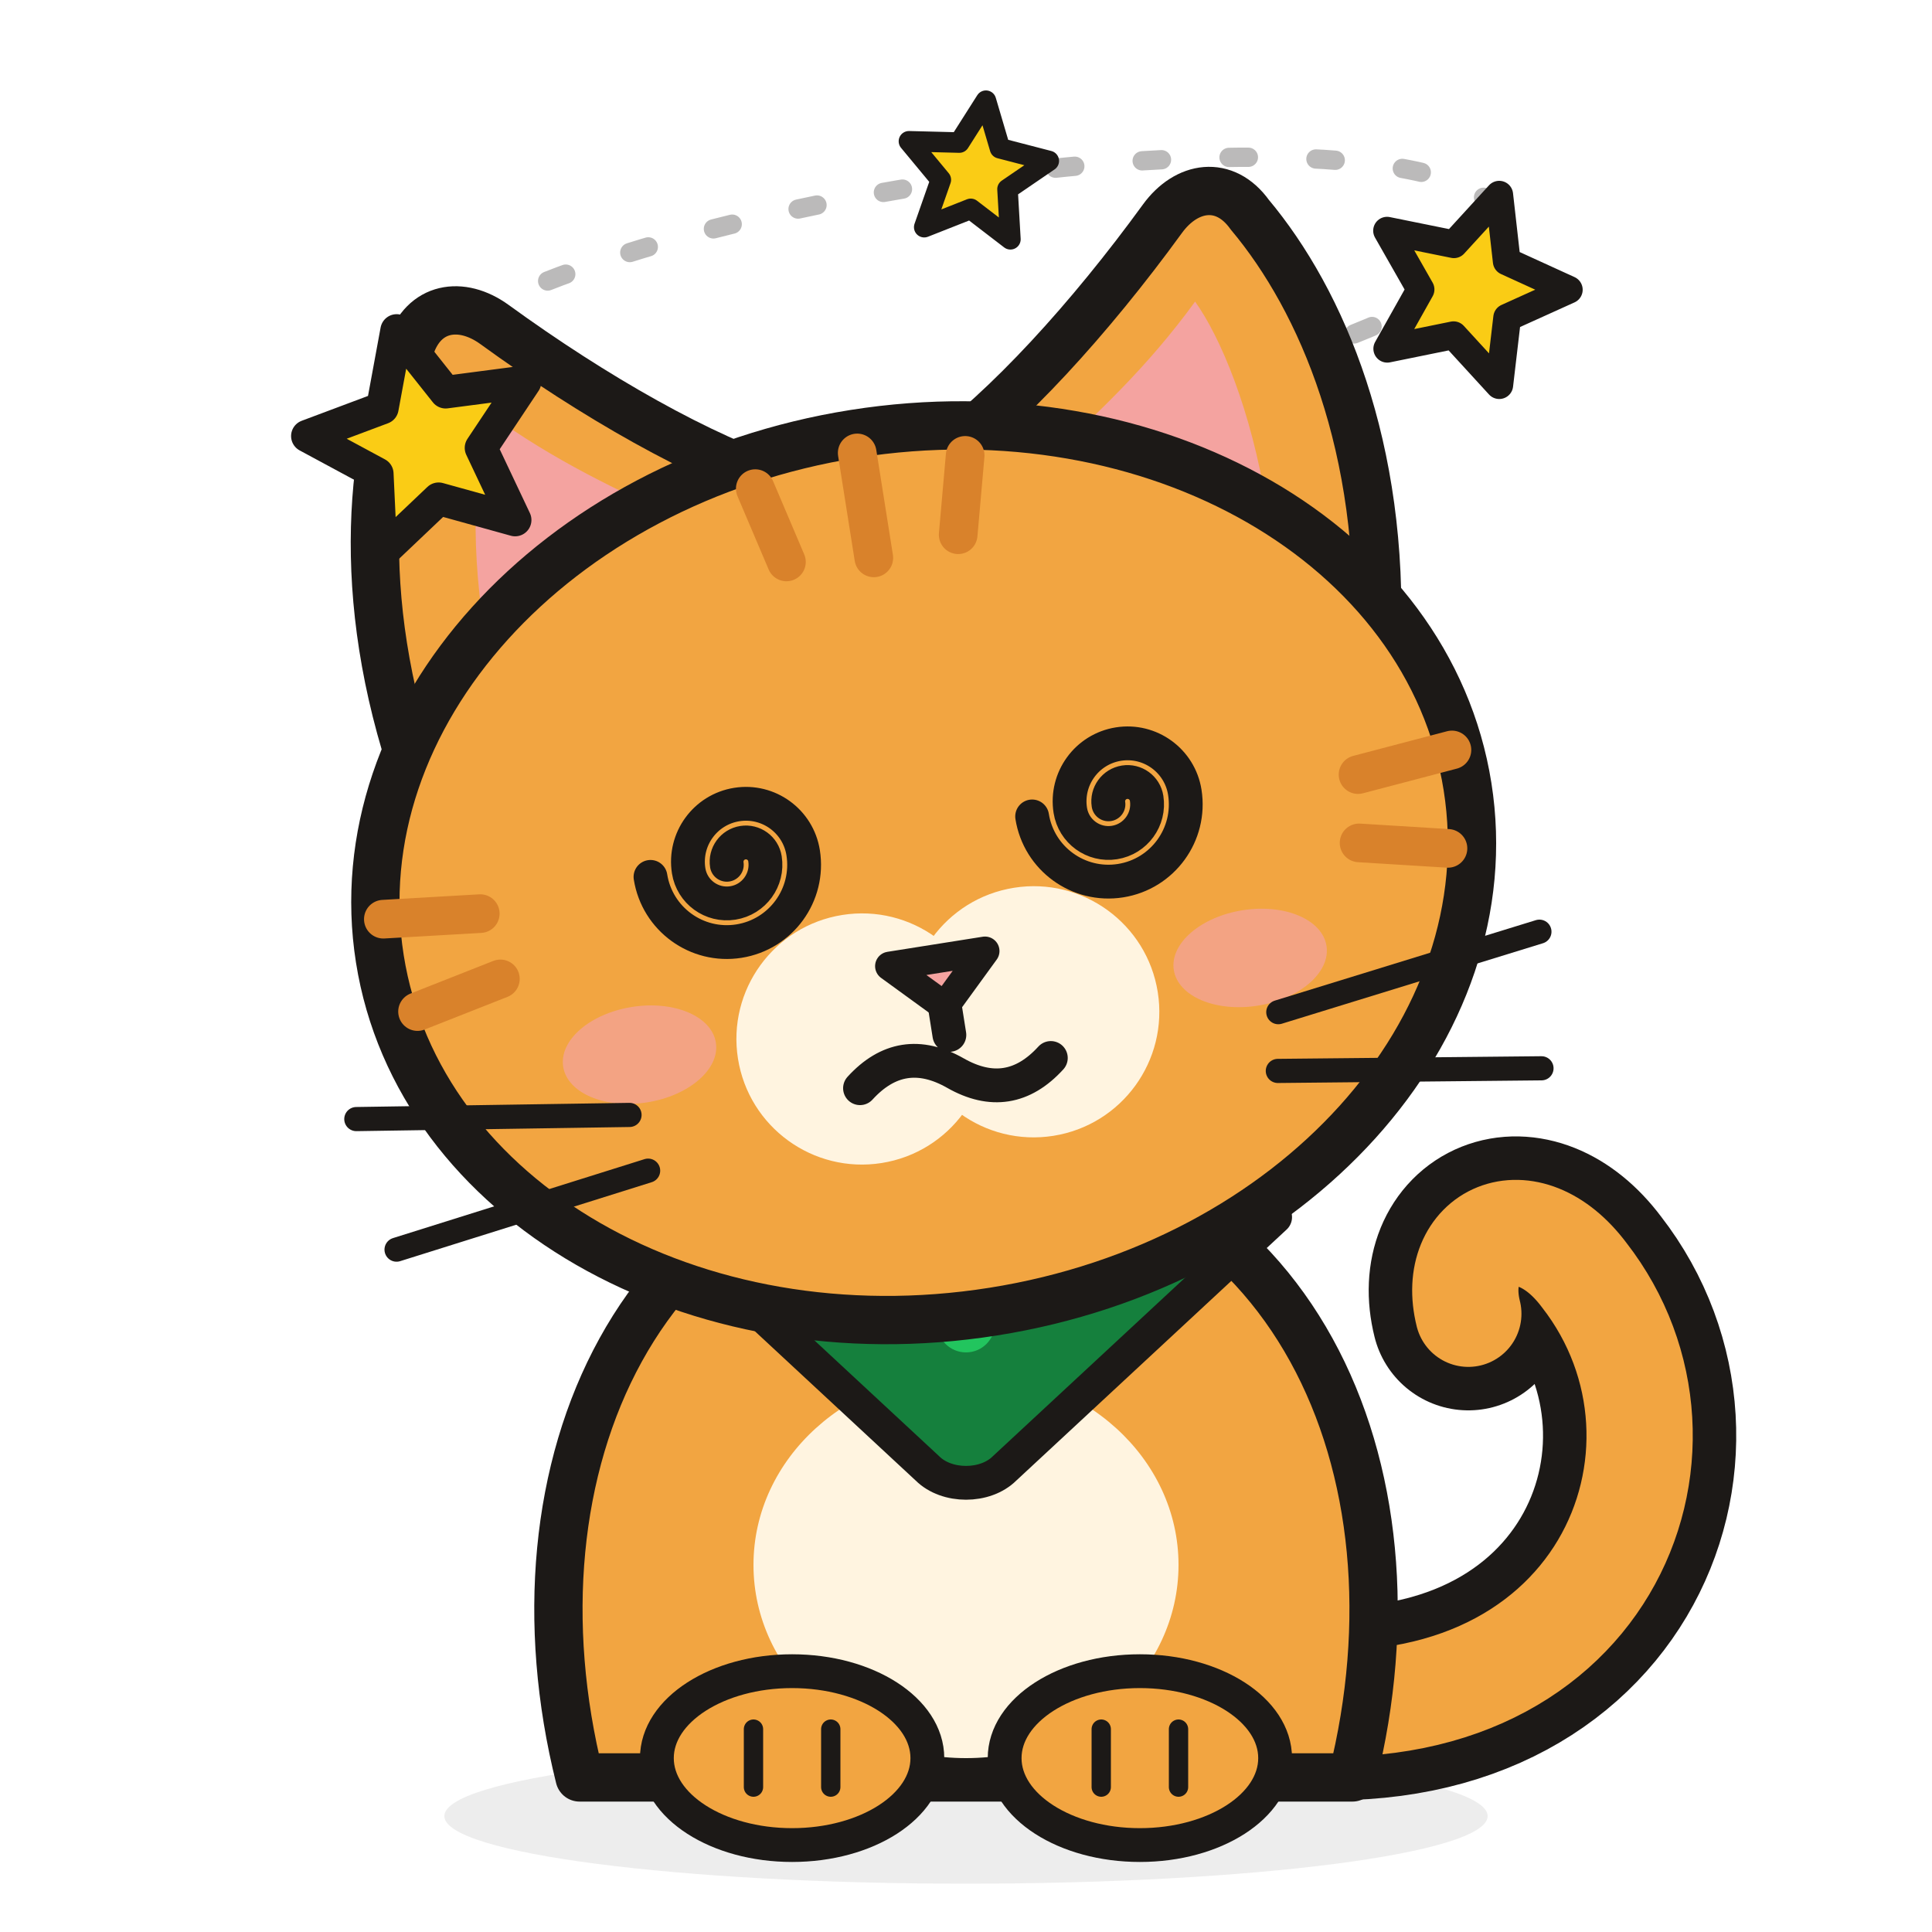
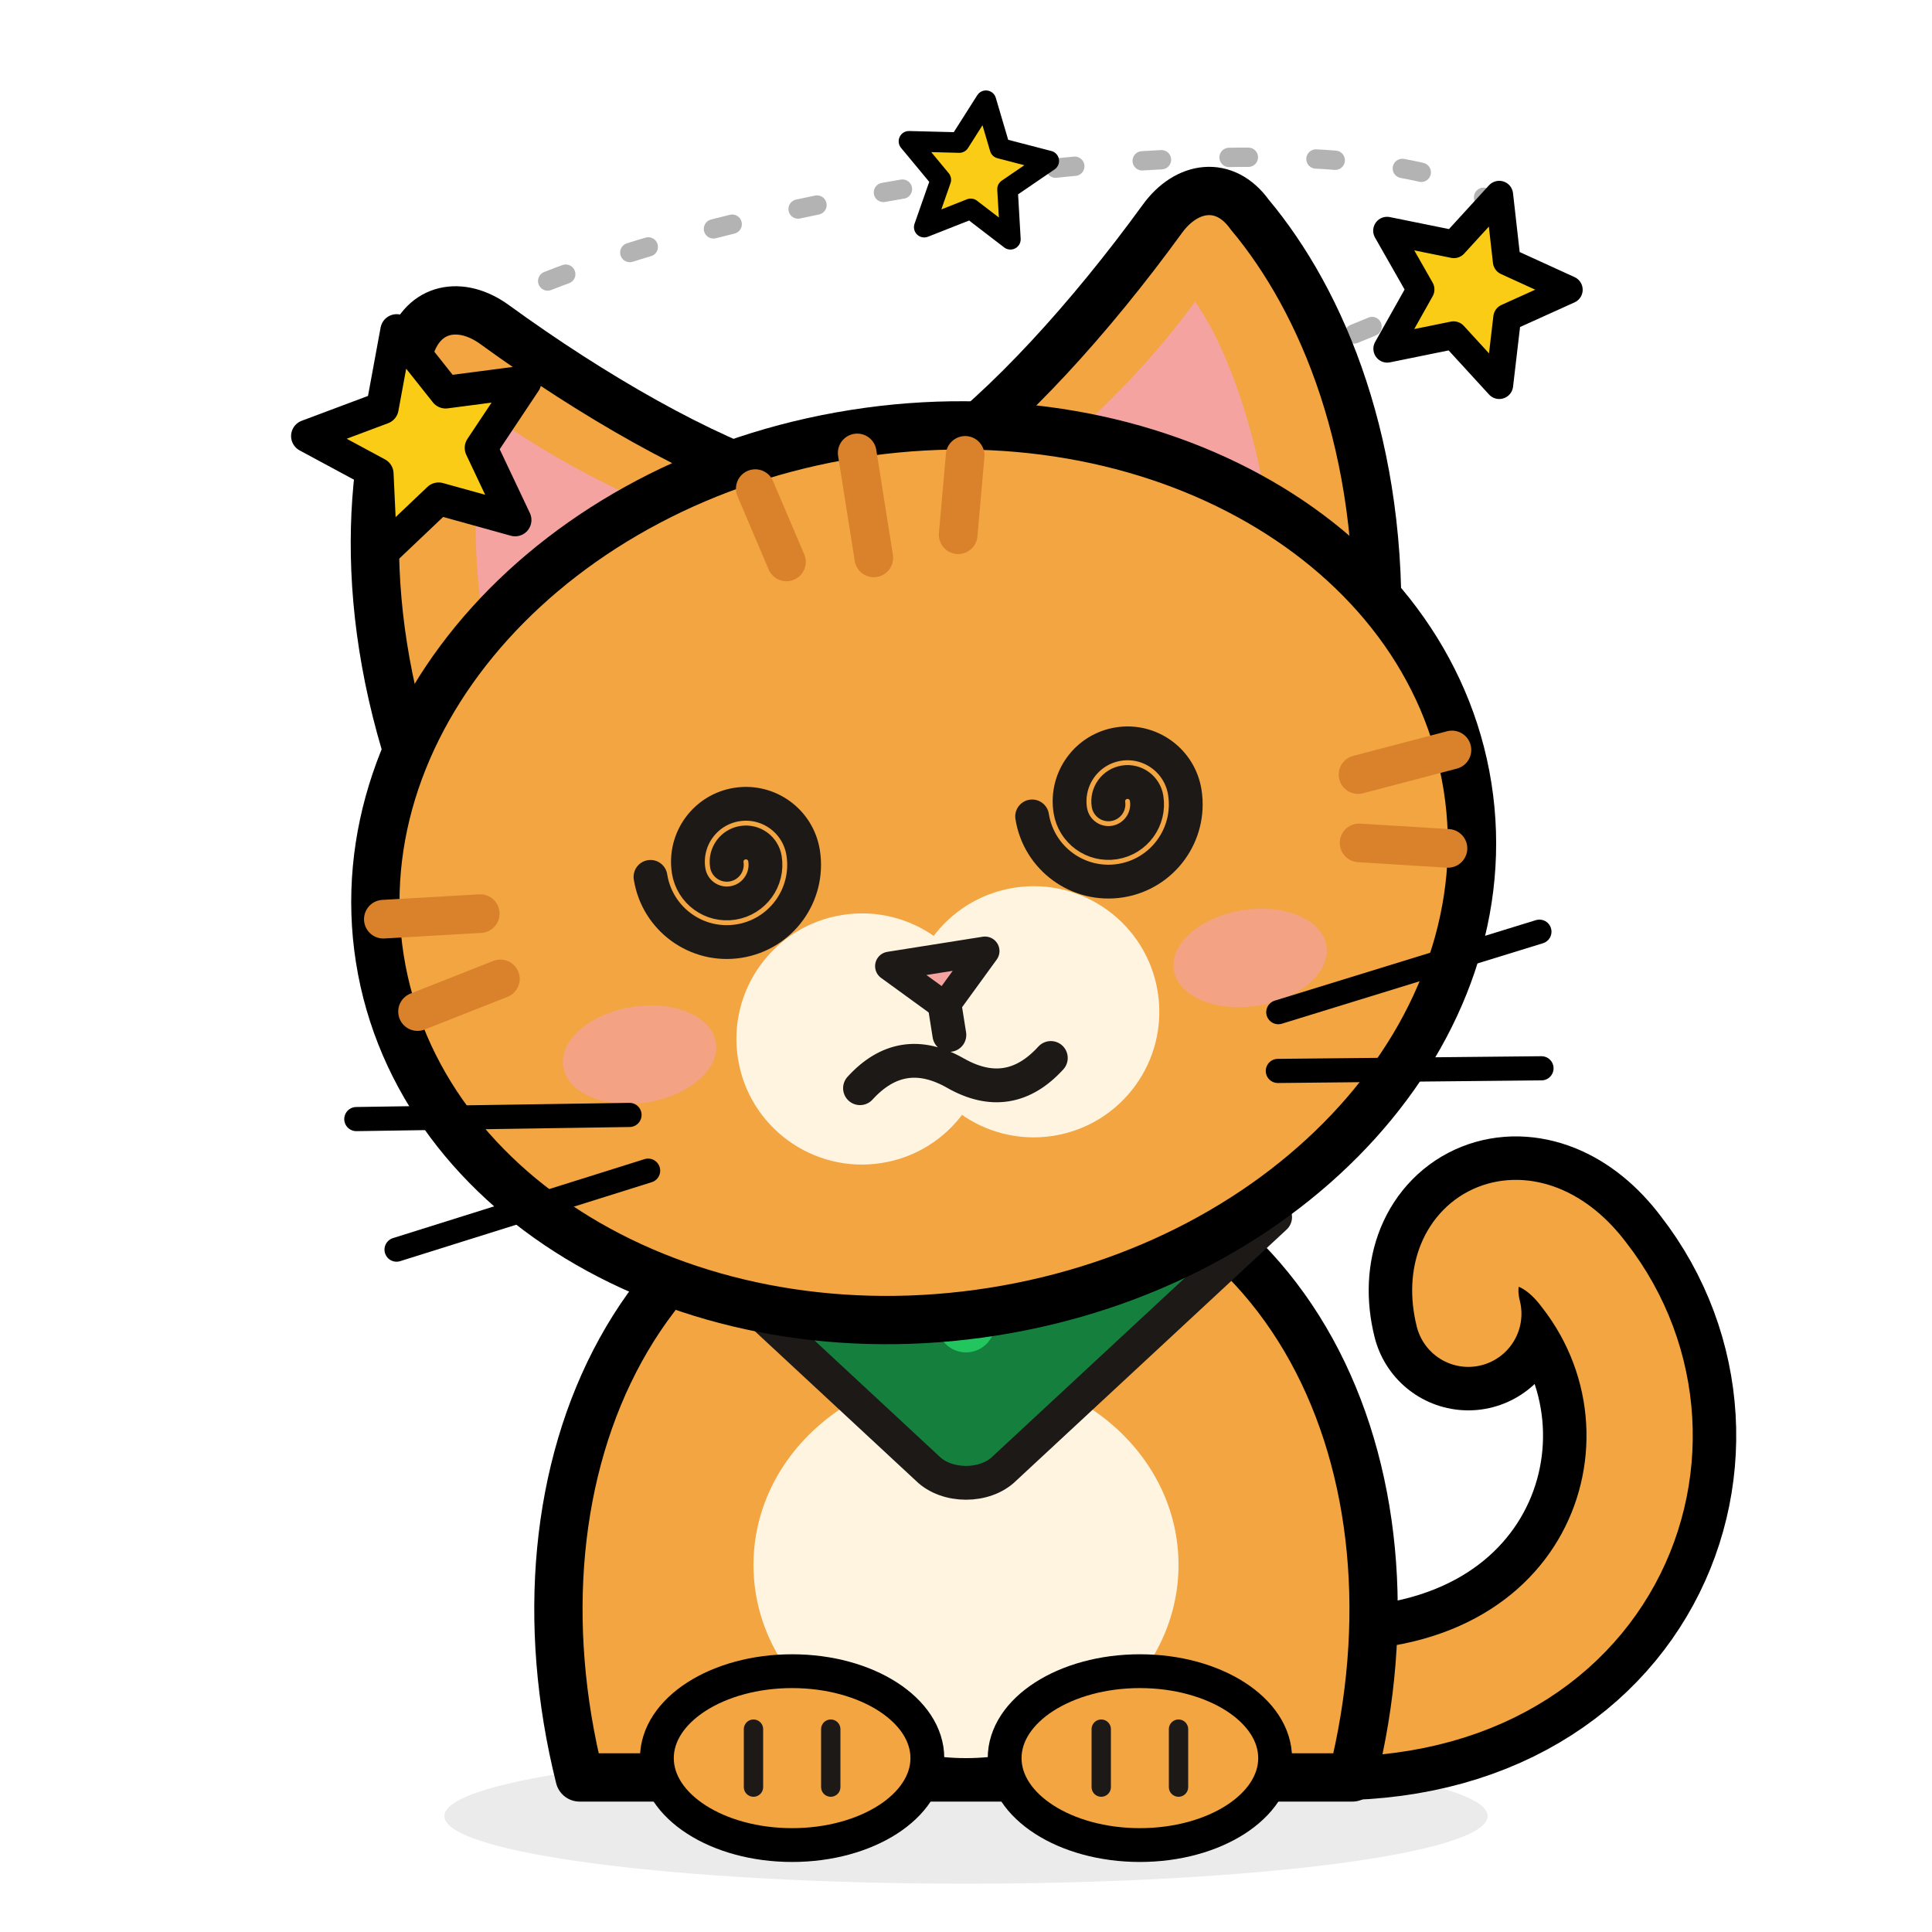
<svg xmlns="http://www.w3.org/2000/svg" viewBox="0 0 200 200" width="200" height="200">
-   <ellipse cx="100" cy="188" rx="54" ry="7" fill="#1C1917" opacity="0.08" />
-   <path d="M 132 176 C 166 180 178 150 164 132 C 158 124 150 128 152 136" fill="none" stroke="#1C1917" stroke-width="20" stroke-linecap="round" />
+   <ellipse cx="100" cy="188" rx="54" ry="7" fill="currentColor" opacity="0.08" />
+   <path d="M 132 176 C 166 180 178 150 164 132 C 158 124 150 128 152 136" fill="none" stroke="currentColor" stroke-width="20" stroke-linecap="round" />
  <path d="M 132 176 C 166 180 178 150 164 132 C 158 124 150 128 152 136" fill="none" stroke="#F2A541" stroke-width="11" stroke-linecap="round" />
-   <path d="M 60 184 C 52 152 66 120 100 118 C 134 120 148 152 140 184 Z" fill="#F2A541" stroke="#1C1917" stroke-width="5" stroke-linecap="round" stroke-linejoin="round" />
+   <path d="M 60 184 C 52 152 66 120 100 118 C 134 120 148 152 140 184 Z" fill="#F2A541" stroke="currentColor" stroke-width="5" stroke-linecap="round" stroke-linejoin="round" />
  <ellipse cx="100" cy="162" rx="22" ry="20" fill="#FFF4E0" />
  <path d="M 68 126 C 86 136 114 136 132 126 L 104 152 C 102 154 98 154 96 152 Z" fill="#15803D" stroke="#1C1917" stroke-width="3.5" stroke-linecap="round" stroke-linejoin="round" />
  <circle cx="100" cy="137" r="3" fill="#22C55E" />
-   <ellipse cx="82" cy="182" rx="14" ry="9" fill="#F2A541" stroke="#1C1917" stroke-width="3.5" stroke-linecap="round" stroke-linejoin="round" />
-   <ellipse cx="118" cy="182" rx="14" ry="9" fill="#F2A541" stroke="#1C1917" stroke-width="3.5" stroke-linecap="round" stroke-linejoin="round" />
+   <ellipse cx="82" cy="182" rx="14" ry="9" fill="#F2A541" stroke="currentColor" stroke-width="3.5" stroke-linecap="round" stroke-linejoin="round" />
+   <ellipse cx="118" cy="182" rx="14" ry="9" fill="#F2A541" stroke="currentColor" stroke-width="3.5" stroke-linecap="round" stroke-linejoin="round" />
  <path d="M 78 179 L 78 185 M 86 179 L 86 185 M 114 179 L 114 185 M 122 179 L 122 185" stroke="#1C1917" stroke-width="2" stroke-linecap="round" />
-   <ellipse cx="98" cy="32" rx="58" ry="13" fill="none" stroke="#1C1917" stroke-width="2" stroke-dasharray="2 7" stroke-linecap="round" opacity="0.3" transform="rotate(-9 98 32)" />
-   <path transform="translate(101 18) rotate(8) scale(0.85)" d="M 0 -9 L 2.5 -3.5 L 8.6 -2.8 L 4.1 1.3 L 5.3 7.3 L 0 4.3 L -5.3 7.3 L -4.1 1.3 L -8.6 -2.8 L -2.5 -3.5 Z" fill="#FACC15" stroke="#1C1917" stroke-width="2.5" stroke-linejoin="round" />
+   <ellipse cx="98" cy="32" rx="58" ry="13" fill="none" stroke="currentColor" stroke-width="2" stroke-dasharray="2 7" stroke-linecap="round" opacity="0.3" transform="rotate(-9 98 32)" />
+   <path transform="translate(101 18) rotate(8) scale(0.85)" d="M 0 -9 L 2.5 -3.5 L 8.6 -2.8 L 4.1 1.3 L 5.3 7.3 L 0 4.3 L -5.3 7.3 L -4.1 1.3 L -8.6 -2.8 L -2.5 -3.5 Z" fill="#FACC15" stroke="currentColor" stroke-width="2.5" stroke-linejoin="round" />
  <g transform="rotate(-9 100 118)">
-     <path d="M 50 74 C 46 54 50 38 56 28 C 58 24 62 24 65 27 C 74 36 84 44 92 48 Z" fill="#F2A541" stroke="#1C1917" stroke-width="5" stroke-linecap="round" stroke-linejoin="round" />
-     <path d="M 150 74 C 154 54 150 38 144 28 C 142 24 138 24 135 27 C 126 36 116 44 108 48 Z" fill="#F2A541" stroke="#1C1917" stroke-width="5" stroke-linecap="round" stroke-linejoin="round" />
+     <path d="M 50 74 C 46 54 50 38 56 28 C 58 24 62 24 65 27 C 74 36 84 44 92 48 Z" fill="#F2A541" stroke="currentColor" stroke-width="5" stroke-linecap="round" stroke-linejoin="round" />
+     <path d="M 150 74 C 154 54 150 38 144 28 C 142 24 138 24 135 27 C 126 36 116 44 108 48 Z" fill="#F2A541" stroke="currentColor" stroke-width="5" stroke-linecap="round" stroke-linejoin="round" />
    <path d="M 59 58 C 59 48 61 40 63 36 C 69 42 75 46 81 50 Z" fill="#F4A3A0" />
    <path d="M 141 58 C 141 48 139 40 137 36 C 131 42 125 46 119 50 Z" fill="#F4A3A0" />
-     <ellipse cx="100" cy="90" rx="57" ry="46" fill="#F2A541" stroke="#1C1917" stroke-width="5" stroke-linecap="round" stroke-linejoin="round" />
+     <ellipse cx="100" cy="90" rx="57" ry="46" fill="#F2A541" stroke="currentColor" stroke-width="5" stroke-linecap="round" stroke-linejoin="round" />
    <path d="M 100 46 L 100 57 M 89 48 L 91 56 M 111 48 L 109 56" stroke="#D9822B" stroke-width="4" stroke-linecap="round" />
    <path d="M 44 86 L 54 87 M 46 96 L 55 94 M 156 86 L 146 87 M 154 96 L 145 94" stroke="#D9822B" stroke-width="4" stroke-linecap="round" />
    <circle cx="91" cy="106" r="13" fill="#FFF4E0" />
    <circle cx="109" cy="106" r="13" fill="#FFF4E0" />
    <ellipse cx="68" cy="104" rx="8" ry="5" fill="#F4A3A0" opacity="0.7" />
    <ellipse cx="132" cy="104" rx="8" ry="5" fill="#F4A3A0" opacity="0.7" />
-     <path d="M 66 110 L 38 106 M 67 116 L 40 120 M 134 110 L 162 106 M 133 116 L 160 120" stroke="#1C1917" stroke-width="2.5" stroke-linecap="round" />
+     <path d="M 66 110 L 38 106 M 67 116 L 40 120 M 134 110 L 162 106 M 133 116 L 160 120" stroke="currentColor" stroke-width="2.5" stroke-linecap="round" />
    <path d="M 80 86 a 2 2 0 0 1 4 0 a 4 4 0 0 1 -8 0 a 6 6 0 0 1 12 0 a 8 8 0 0 1 -16 0" fill="none" stroke="#1C1917" stroke-width="3.5" stroke-linecap="round" stroke-linejoin="round" />
    <path d="M 120 86 a 2 2 0 0 1 4 0 a 4 4 0 0 1 -8 0 a 6 6 0 0 1 12 0 a 8 8 0 0 1 -16 0" fill="none" stroke="#1C1917" stroke-width="3.5" stroke-linecap="round" stroke-linejoin="round" />
    <path d="M 95 99 L 105 99 L 100 104 Z" fill="#F4A3A0" stroke="#1C1917" stroke-width="3" stroke-linejoin="round" />
    <path d="M 100 104 L 100 107 M 90 111 Q 95 107 100 111 Q 105 115 110 111" fill="none" stroke="#1C1917" stroke-width="3.5" stroke-linecap="round" stroke-linejoin="round" />
  </g>
-   <path transform="translate(44 46) rotate(-14) scale(1.35)" d="M 0 -9 L 2.5 -3.5 L 8.6 -2.8 L 4.1 1.3 L 5.3 7.3 L 0 4.3 L -5.3 7.3 L -4.1 1.3 L -8.6 -2.8 L -2.5 -3.5 Z" fill="#FACC15" stroke="#1C1917" stroke-width="2.5" stroke-linejoin="round" />
-   <path transform="translate(152 30) rotate(18) scale(1.15)" d="M 0 -9 L 2.5 -3.5 L 8.6 -2.8 L 4.1 1.3 L 5.3 7.3 L 0 4.3 L -5.3 7.3 L -4.1 1.3 L -8.6 -2.8 L -2.5 -3.5 Z" fill="#FACC15" stroke="#1C1917" stroke-width="2.5" stroke-linejoin="round" />
+   <path transform="translate(44 46) rotate(-14) scale(1.35)" d="M 0 -9 L 2.5 -3.5 L 8.6 -2.8 L 4.1 1.3 L 5.3 7.3 L 0 4.3 L -5.3 7.3 L -4.1 1.3 L -8.6 -2.8 L -2.5 -3.5 Z" fill="#FACC15" stroke="currentColor" stroke-width="2.5" stroke-linejoin="round" />
+   <path transform="translate(152 30) rotate(18) scale(1.15)" d="M 0 -9 L 2.5 -3.5 L 8.6 -2.8 L 4.1 1.3 L 5.3 7.3 L 0 4.3 L -5.3 7.3 L -4.1 1.3 L -8.6 -2.8 L -2.5 -3.5 Z" fill="#FACC15" stroke="currentColor" stroke-width="2.5" stroke-linejoin="round" />
</svg>
